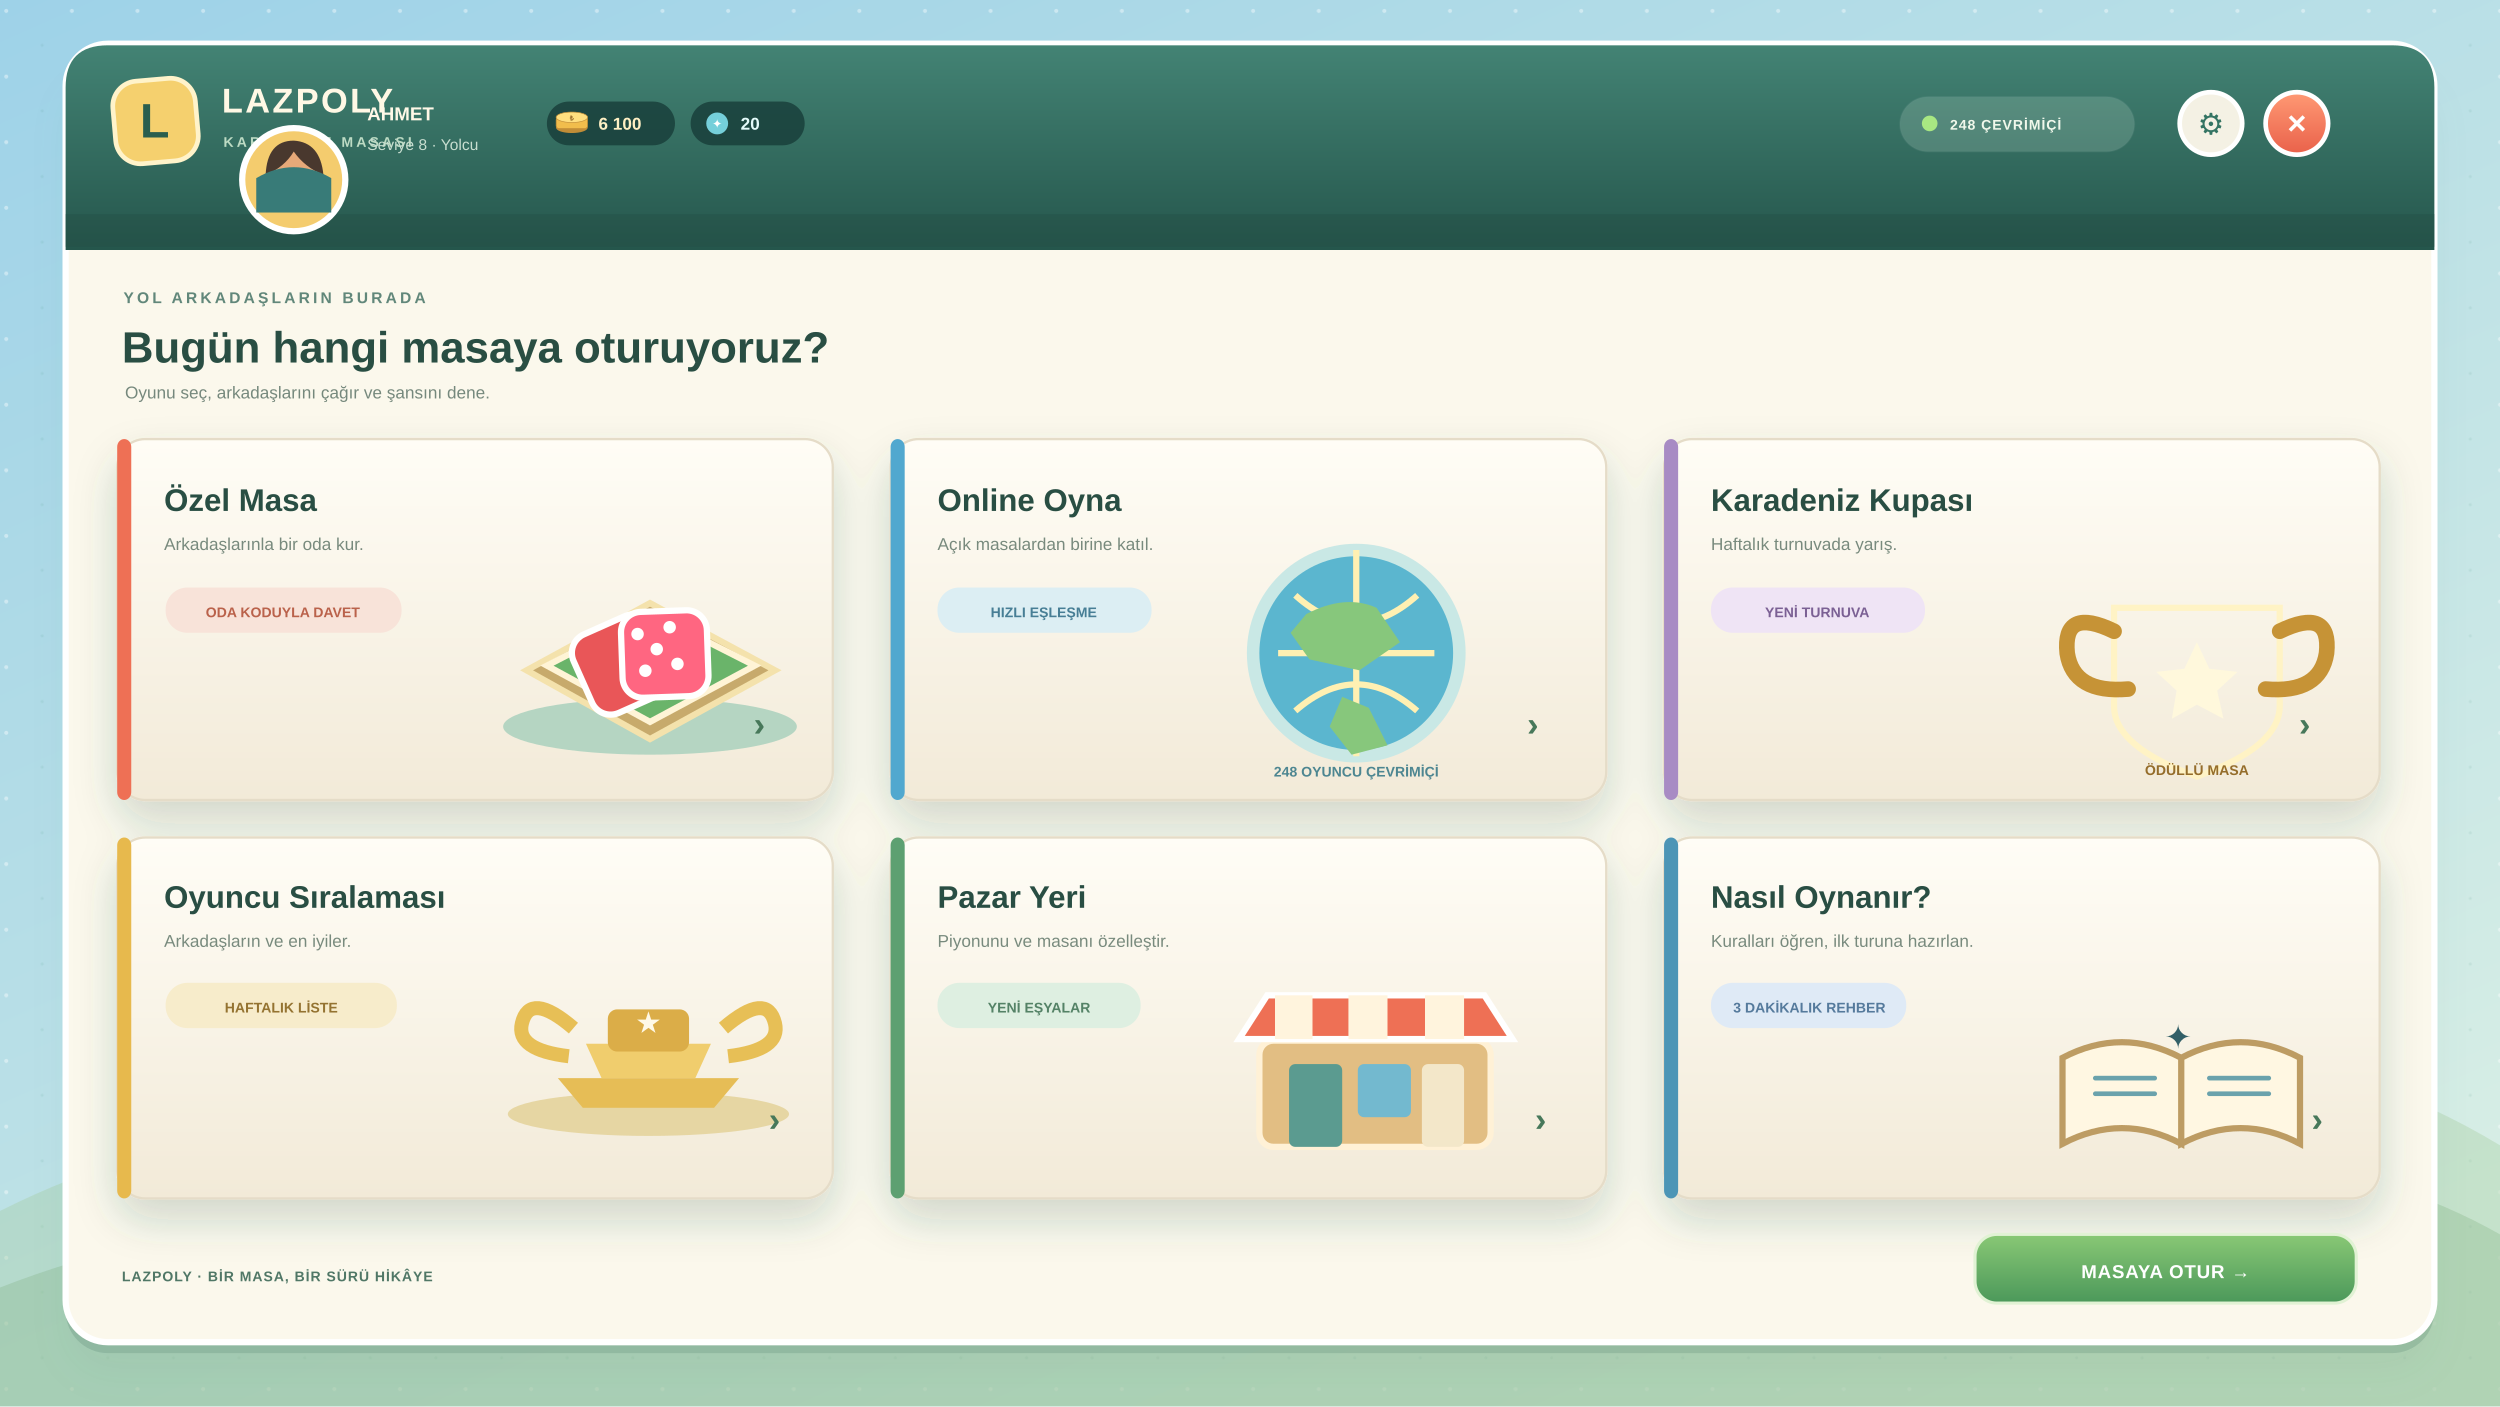
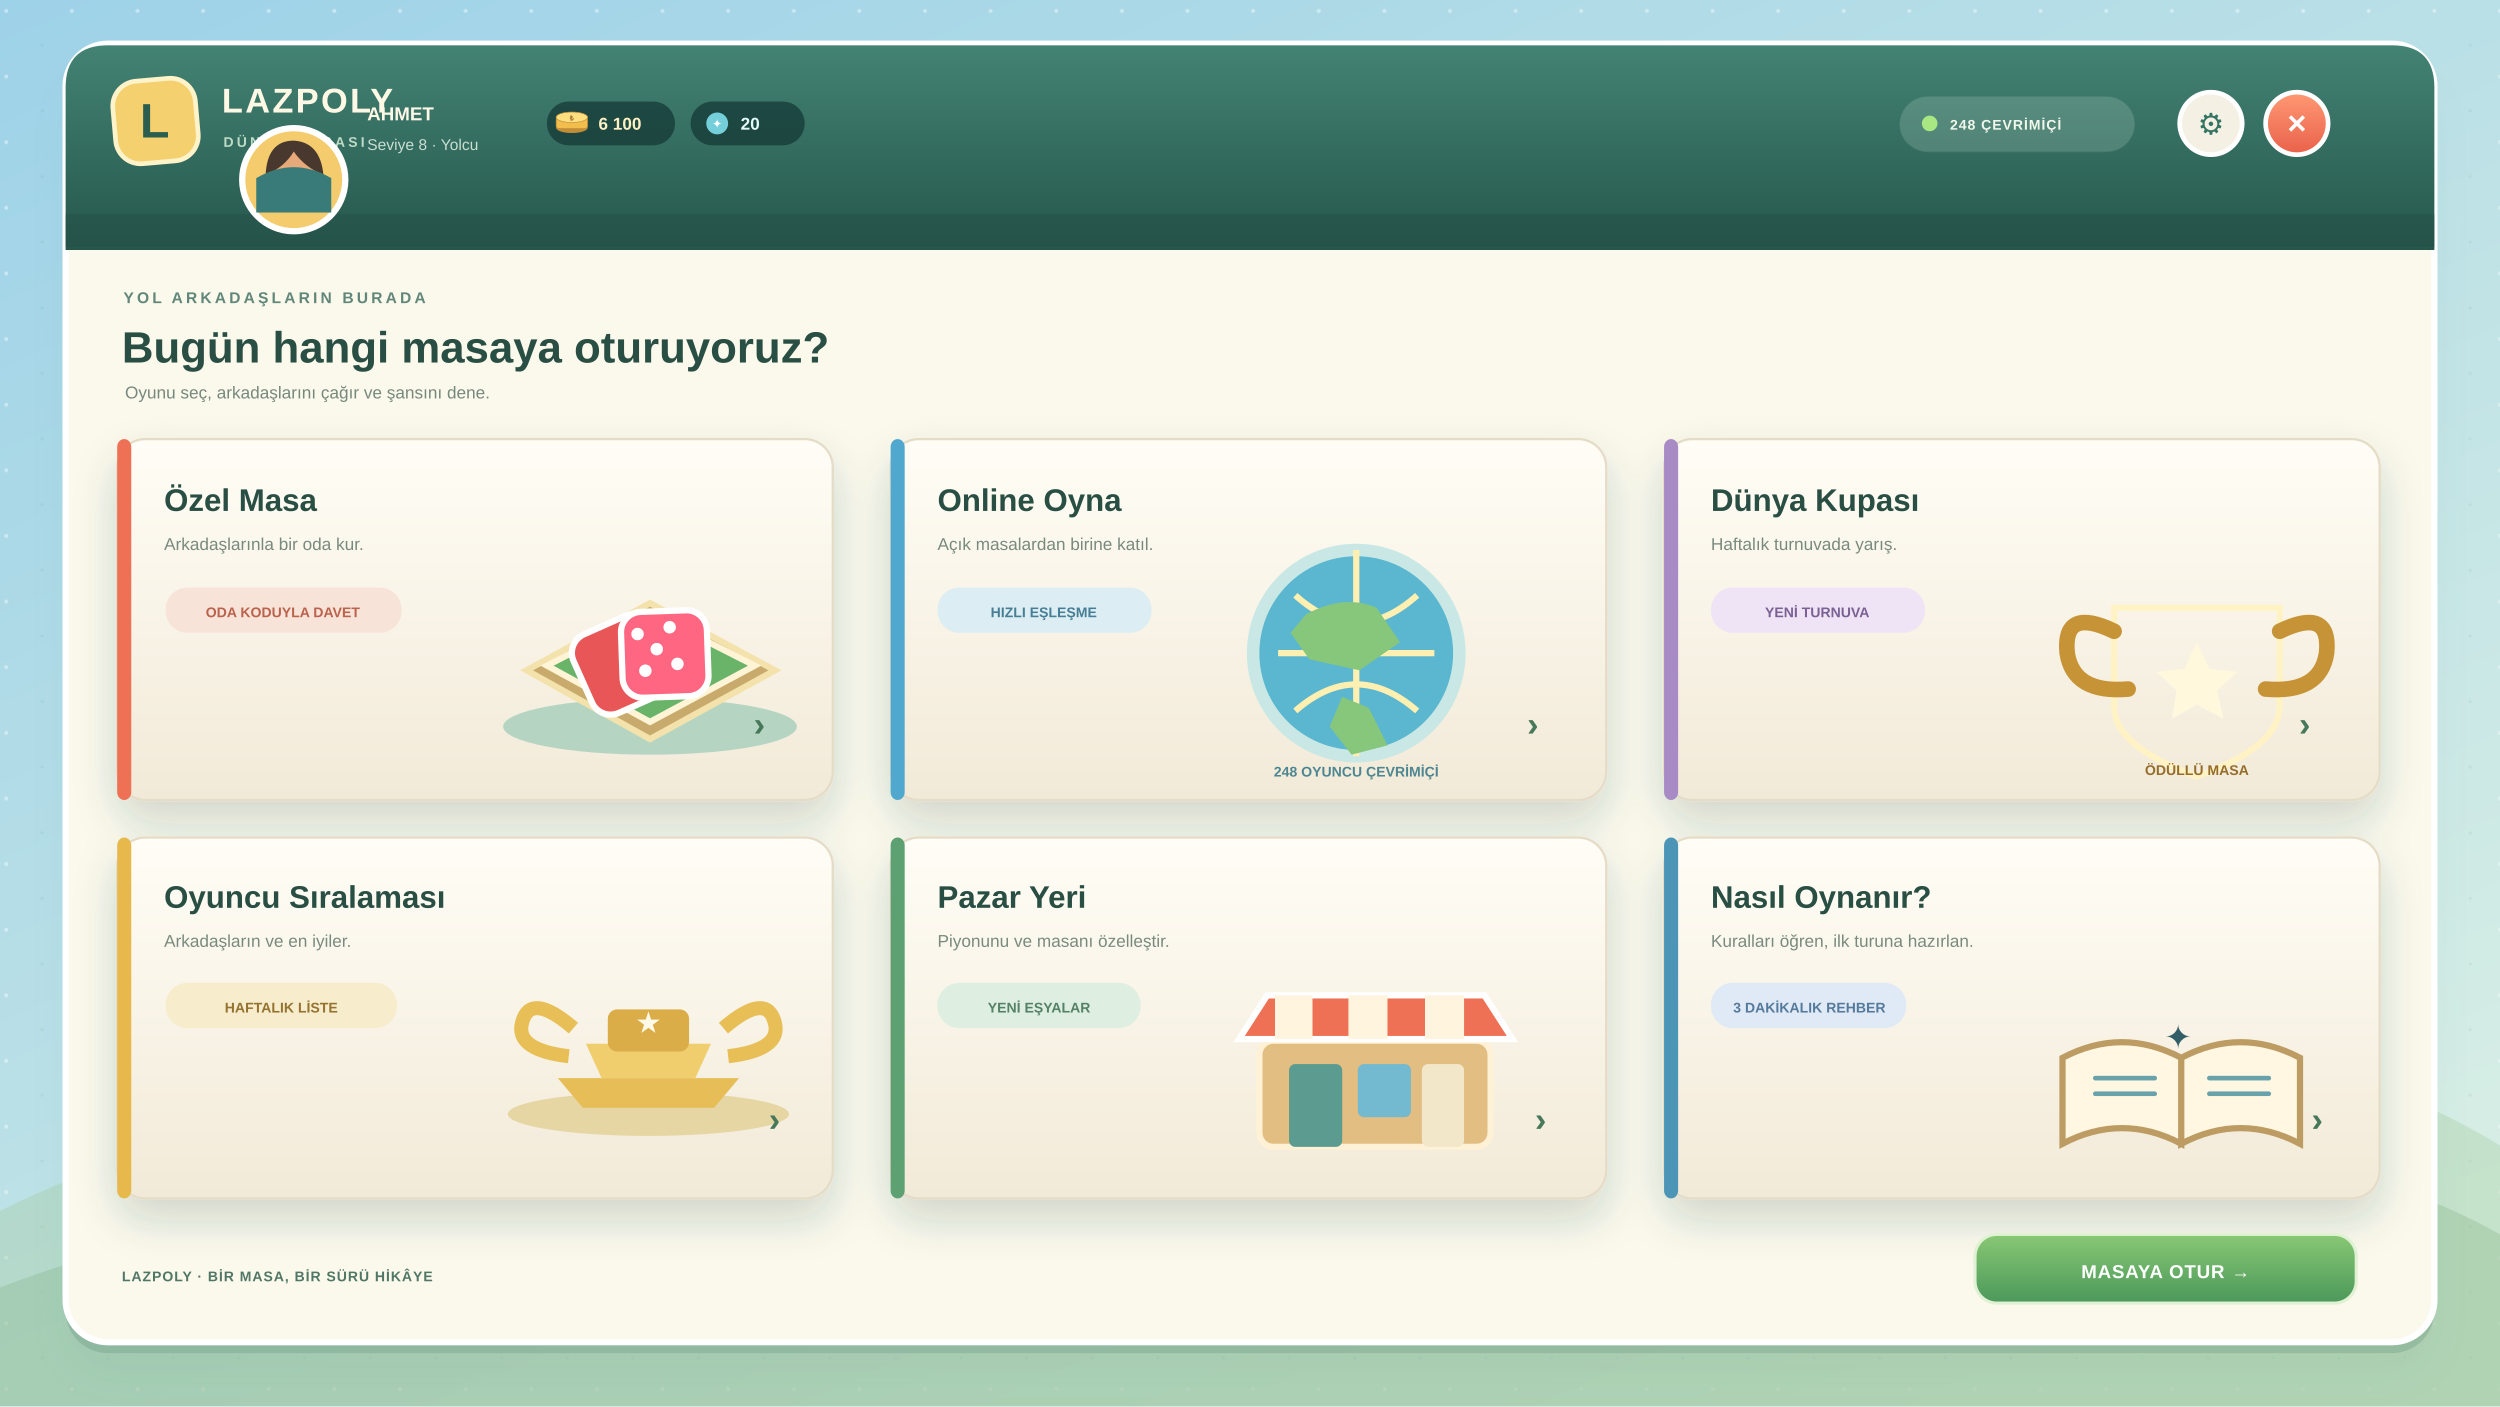
<svg xmlns="http://www.w3.org/2000/svg" width="1600" height="900" viewBox="0 0 1600 900">
  <defs>
    <linearGradient id="sky" x2=".8" y2="1">
      <stop stop-color="#9ed2e8" />
      <stop offset="1" stop-color="#d7eee5" />
    </linearGradient>
    <linearGradient id="bar" x2="0" y2="1">
      <stop stop-color="#438374" />
      <stop offset="1" stop-color="#25564c" />
    </linearGradient>
    <linearGradient id="paper" x2="0" y2="1">
      <stop stop-color="#fffdf6" />
      <stop offset="1" stop-color="#f2ead8" />
    </linearGradient>
    <linearGradient id="coral" x2="0" y2="1">
      <stop stop-color="#ff9974" />
      <stop offset="1" stop-color="#e9614a" />
    </linearGradient>
    <linearGradient id="green" x2="0" y2="1">
      <stop stop-color="#89c875" />
      <stop offset="1" stop-color="#4b985a" />
    </linearGradient>
    <filter id="shadow" x="-30%" y="-30%" width="160%" height="180%">
      <feDropShadow dx="0" dy="13" stdDeviation="13" flood-color="#315552" flood-opacity=".2" />
    </filter>
    <pattern id="dots" width="42" height="42" patternUnits="userSpaceOnUse">
      <circle cx="4" cy="7" r="1.3" fill="#fff" opacity=".4" />
      <circle cx="27" cy="29" r="1" fill="#448d7f" opacity=".1" />
    </pattern>
    <g id="dice">
      <rect x="-30" y="-24" width="55" height="55" rx="13" fill="#e95658" stroke="#fff" stroke-width="4" transform="rotate(-12)" />
      <rect x="-1" y="-29" width="55" height="55" rx="13" fill="#ff6681" stroke="#fff" stroke-width="4" transform="rotate(10)" />
      <circle cx="12" cy="-13" r="4" fill="#fff" />
      <circle cx="33" cy="-13" r="4" fill="#fff" />
      <circle cx="22" cy="-1" r="4" fill="#fff" />
      <circle cx="12" cy="11" r="4" fill="#fff" />
      <circle cx="33" cy="11" r="4" fill="#fff" />
    </g>
    <g id="coin">
      <ellipse cx="0" cy="9" rx="24" ry="8" fill="#c18d37" />
      <rect x="-24" y="-7" width="48" height="17" rx="4" fill="#f1bd4c" stroke="#c18d37" />
      <ellipse cx="0" cy="-7" rx="24" ry="8" fill="#ffdf7f" stroke="#c18d37" />
      <text x="0" y="-2" text-anchor="middle" font-family="Arial" font-size="11" font-weight="900" fill="#916425">₺</text>
    </g>
  </defs>
  <rect width="1600" height="900" fill="url(#sky)" />
  <rect width="1600" height="900" fill="url(#dots)" />
  <circle cx="1400" cy="110" r="58" fill="#fff2c9" opacity=".5" />
  <path d="M0 775q180-90 345-23t305-18q145-65 280-5t283-18q210-85 387 22v167H0Z" fill="#a4cb9b" opacity=".35" />
  <path d="M0 824q180-70 365-22t310-24q175-60 306 3t300-20q183-48 319 29v110H0Z" fill="#7eaf80" opacity=".3" />
  <rect x="42" y="33" width="1516" height="826" rx="27" fill="#3d695d" opacity=".22" transform="translate(0 7)" filter="url(#shadow)" />
  <rect x="42" y="28" width="1516" height="831" rx="27" fill="#fbf8ec" stroke="#fff" stroke-width="4" />
  <path d="M69 29h1462q27 0 27 27v104H42V56q0-27 27-27Z" fill="url(#bar)" />
  <path d="M42 137h1516v21H42Z" fill="#214b43" opacity=".35" />
  <rect x="73" y="51" width="53" height="53" rx="16" fill="#f5d06e" stroke="#fff3ca" stroke-width="3" transform="rotate(-5 99 77)" />
  <text x="99" y="88" text-anchor="middle" font-family="Arial" font-size="31" font-weight="900" fill="#2a5e4e">L</text>
  <text x="142" y="72" font-family="Arial" font-size="22" font-weight="900" letter-spacing="1.5" fill="#fff8e5">LAZPOLY</text>
-   <text x="143" y="94" font-family="Arial" font-size="9" font-weight="700" letter-spacing="2" fill="#bddbc4">KARADENİZ MASASI</text>
+   <text x="143" y="94" font-family="Arial" font-size="9" font-weight="700" letter-spacing="2" fill="#bddbc4">DÜNYA MASASI</text>
  <circle cx="188" cy="115" r="33" fill="#f4cc6e" stroke="#fff" stroke-width="4" />
  <circle cx="188" cy="112" r="17" fill="#e6a979" />
  <path d="M170 112q1-22 18-22 17 1 19 22-12-5-19-15-6 10-18 15Z" fill="#49382e" />
  <path d="M164 114q24-14 48 0v22h-48Z" fill="#387b78" />
  <text x="235" y="77" font-family="Arial" font-size="12" font-weight="900" fill="#fff8e7">AHMET</text>
  <text x="235" y="96" font-family="Arial" font-size="10" fill="#c8ded0">Seviye 8 · Yolcu</text>
  <rect x="350" y="65" width="82" height="28" rx="14" fill="#173c38" opacity=".8" />
  <use href="#coin" transform="translate(366 78) scale(.42)" />
  <text x="383" y="83" font-family="Arial" font-size="11" font-weight="900" fill="#fff0c4">6 100</text>
  <rect x="442" y="65" width="73" height="28" rx="14" fill="#173c38" opacity=".8" />
  <circle cx="459" cy="79" r="7" fill="#75cfda" />
  <text x="459" y="82" text-anchor="middle" font-family="Arial" font-size="8" font-weight="900" fill="#fff">✦</text>
  <text x="474" y="83" font-family="Arial" font-size="11" font-weight="900" fill="#e3fafa">20</text>
  <rect x="1216" y="62" width="150" height="35" rx="18" fill="#d7eee0" opacity=".18" stroke="#fff" stroke-opacity=".3" />
  <circle cx="1235" cy="79" r="5" fill="#a8e782" />
  <text x="1248" y="83" font-family="Arial" font-size="9" font-weight="800" letter-spacing=".6" fill="#f0f8eb">248 ÇEVRİMİÇİ</text>
  <circle cx="1415" cy="79" r="20" fill="#f4f1e4" stroke="#fff" stroke-width="3" />
  <text x="1415" y="86" text-anchor="middle" font-family="Arial" font-size="19" fill="#347463">⚙</text>
  <circle cx="1470" cy="79" r="20" fill="url(#coral)" stroke="#fff" stroke-width="3" />
  <text x="1470" y="86" text-anchor="middle" font-family="Arial" font-size="21" font-weight="900" fill="#fff">×</text>
  <text x="79" y="194" font-family="Arial" font-size="10" font-weight="900" letter-spacing="2" fill="#61877a">YOL ARKADAŞLARIN BURADA</text>
  <text x="78" y="232" font-family="Arial" font-size="28" font-weight="900" fill="#294e43">Bugün hangi masaya oturuyoruz?</text>
  <text x="80" y="255" font-family="Arial" font-size="11" fill="#75887c">Oyunu seç, arkadaşlarını çağır ve şansını dene.</text>
  <g filter="url(#shadow)">
    <rect x="75" y="281" width="458" height="231" rx="18" fill="url(#paper)" stroke="#e5dcc8" stroke-width="1.5" />
    <rect x="570" y="281" width="458" height="231" rx="18" fill="url(#paper)" stroke="#e5dcc8" stroke-width="1.5" />
    <rect x="1065" y="281" width="458" height="231" rx="18" fill="url(#paper)" stroke="#e5dcc8" stroke-width="1.5" />
    <rect x="75" y="536" width="458" height="231" rx="18" fill="url(#paper)" stroke="#e5dcc8" stroke-width="1.5" />
    <rect x="570" y="536" width="458" height="231" rx="18" fill="url(#paper)" stroke="#e5dcc8" stroke-width="1.5" />
    <rect x="1065" y="536" width="458" height="231" rx="18" fill="url(#paper)" stroke="#e5dcc8" stroke-width="1.5" />
  </g>
  <g>
    <rect x="75" y="281" width="9" height="231" rx="5" fill="#ee7055" />
    <rect x="570" y="281" width="9" height="231" rx="5" fill="#51a8cf" />
    <rect x="1065" y="281" width="9" height="231" rx="5" fill="#a88bc4" />
    <rect x="75" y="536" width="9" height="231" rx="5" fill="#e7b94d" />
    <rect x="570" y="536" width="9" height="231" rx="5" fill="#5da071" />
    <rect x="1065" y="536" width="9" height="231" rx="5" fill="#4c95b6" />
  </g>
  <text x="105" y="327" font-family="Arial" font-size="20" font-weight="900" fill="#294e43">Özel Masa</text>
  <text x="105" y="352" font-family="Arial" font-size="11" fill="#788a7d">Arkadaşlarınla bir oda kur.</text>
  <rect x="106" y="376" width="151" height="29" rx="14" fill="#f8e3d9" />
  <text x="181" y="395" text-anchor="middle" font-family="Arial" font-size="9" font-weight="900" fill="#ba624b">ODA KODUYLA DAVET</text>
  <ellipse cx="416" cy="465" rx="94" ry="18" fill="#b5d5c2" />
  <path d="M337 429l79-43 80 43-80 44Z" fill="#c7aa6c" stroke="#f4e2ac" stroke-width="4" />
  <path d="M350 426l66-34 67 34-67 36Z" fill="#6ab46a" stroke="#fff4d6" stroke-width="4" />
  <g transform="translate(399 421) rotate(-12)">
    <use href="#dice" />
  </g>
  <text x="486" y="471" text-anchor="middle" font-family="Arial" font-size="22" font-weight="900" fill="#47785a">›</text>
  <text x="600" y="327" font-family="Arial" font-size="20" font-weight="900" fill="#294e43">Online Oyna</text>
  <text x="600" y="352" font-family="Arial" font-size="11" fill="#788a7d">Açık masalardan birine katıl.</text>
  <rect x="600" y="376" width="137" height="29" rx="14" fill="#dceef3" />
  <text x="668" y="395" text-anchor="middle" font-family="Arial" font-size="9" font-weight="900" fill="#477e95">HIZLI EŞLEŞME</text>
  <circle cx="868" cy="418" r="66" fill="#5bb6cf" stroke="#c9e8e5" stroke-width="8" />
  <path d="M818 418h100M868 352v132M829 381q39 35 78 0M829 455q39-34 78 0" fill="none" stroke="#fff0b2" stroke-width="4" />
  <path d="M836 393q25-13 45-4l15 22-26 18-32-7-12-17ZM859 446l17 7 12 24-23 6-14-18Z" fill="#87c77c" />
  <text x="868" y="497" text-anchor="middle" font-family="Arial" font-size="9" font-weight="800" fill="#4d8691">248 OYUNCU ÇEVRİMİÇİ</text>
  <text x="981" y="471" text-anchor="middle" font-family="Arial" font-size="22" font-weight="900" fill="#47785a">›</text>
-   <text x="1095" y="327" font-family="Arial" font-size="20" font-weight="900" fill="#294e43">Karadeniz Kupası</text>
+   <text x="1095" y="327" font-family="Arial" font-size="20" font-weight="900" fill="#294e43">Dünya Kupası</text>
  <text x="1095" y="352" font-family="Arial" font-size="11" fill="#788a7d">Haftalık turnuvada yarış.</text>
  <rect x="1095" y="376" width="137" height="29" rx="14" fill="#efe4f5" />
  <text x="1163" y="395" text-anchor="middle" font-family="Arial" font-size="9" font-weight="900" fill="#7b6094">YENİ TURNUVA</text>
  <path d="M1353 389h106v63q0 26-53 45-53-19-53-45Z" fill="url(#gold)" stroke="#fff3c5" stroke-width="4" />
  <path d="M1353 404q-33-16-30 14 4 26 39 23M1459 404q33-16 30 14-4 26-39 23" fill="none" stroke="#c69336" stroke-width="10" stroke-linecap="round" />
  <path d="M1406 411l8 17 18 2-13 12 4 18-17-9-16 9 3-18-13-12 18-2Z" fill="#fff8dc" />
  <text x="1406" y="496" text-anchor="middle" font-family="Arial" font-size="9" font-weight="800" fill="#956d2b">ÖDÜLLÜ MASA</text>
  <text x="1475" y="471" text-anchor="middle" font-family="Arial" font-size="22" font-weight="900" fill="#47785a">›</text>
  <text x="105" y="581" font-family="Arial" font-size="20" font-weight="900" fill="#294e43">Oyuncu Sıralaması</text>
  <text x="105" y="606" font-family="Arial" font-size="11" fill="#788a7d">Arkadaşların ve en iyiler.</text>
  <rect x="106" y="629" width="148" height="29" rx="14" fill="#f7eccb" />
  <text x="180" y="648" text-anchor="middle" font-family="Arial" font-size="9" font-weight="900" fill="#947331">HAFTALIK LİSTE</text>
  <ellipse cx="415" cy="713" rx="90" ry="14" fill="#e6d6a3" />
  <path d="M357 690h116l-16 19h-84Z" fill="#e6bd56" />
  <path d="M375 668h80l-10 22h-60Z" fill="#f0cd6d" />
  <rect x="389" y="646" width="52" height="27" rx="6" fill="#dbad48" />
  <path d="M367 658q-28-24-33-3-4 17 30 21M463 658q28-24 33-3 4 17-30 21" fill="none" stroke="#e7bf56" stroke-width="9" />
  <text x="415" y="661" text-anchor="middle" font-family="Arial" font-size="19" fill="#fff9e7">★</text>
  <text x="492" y="724" font-family="Arial" font-size="22" font-weight="900" fill="#47785a">›</text>
  <text x="600" y="581" font-family="Arial" font-size="20" font-weight="900" fill="#294e43">Pazar Yeri</text>
  <text x="600" y="606" font-family="Arial" font-size="11" fill="#788a7d">Piyonunu ve masanı özelleştir.</text>
  <rect x="600" y="629" width="130" height="29" rx="14" fill="#deefe1" />
  <text x="665" y="648" text-anchor="middle" font-family="Arial" font-size="9" font-weight="900" fill="#548266">YENİ EŞYALAR</text>
  <rect x="806" y="666" width="148" height="68" rx="9" fill="#e2be83" stroke="#fff1d6" stroke-width="4" />
  <rect x="825" y="681" width="34" height="53" rx="4" fill="#5b9b90" />
  <rect x="869" y="681" width="34" height="34" rx="4" fill="#73b9cf" />
  <rect x="910" y="681" width="27" height="53" rx="4" fill="#f3e7c9" />
  <path d="M793 665l18-28h139l18 28Z" fill="#ee7055" stroke="#fff" stroke-width="4" />
  <path d="M816 637v28h24v-28M863 637v28h25v-28M912 637v28h25v-28" fill="#fff4dd" />
  <text x="986" y="724" text-anchor="middle" font-family="Arial" font-size="22" font-weight="900" fill="#47785a">›</text>
  <text x="1095" y="581" font-family="Arial" font-size="20" font-weight="900" fill="#294e43">Nasıl Oynanır?</text>
  <text x="1095" y="606" font-family="Arial" font-size="11" fill="#788a7d">Kuralları öğren, ilk turuna hazırlan.</text>
  <rect x="1095" y="629" width="125" height="29" rx="14" fill="#dfeaf6" />
  <text x="1158" y="648" text-anchor="middle" font-family="Arial" font-size="9" font-weight="900" fill="#557a9c">3 DAKİKALIK REHBER</text>
  <path d="M1320 677q38-20 76 0v55q-38-20-76 0ZM1396 677q38-20 76 0v55q-38-20-76 0Z" fill="#fff7e2" stroke="#bd9c63" stroke-width="4" />
  <path d="M1396 677v55" stroke="#bd9c63" stroke-width="3" />
  <path d="M1341 690h38m-38 10h38m35-10h38m-38 10h38" stroke="#6aa2ac" stroke-width="3" stroke-linecap="round" />
  <text x="1394" y="671" text-anchor="middle" font-family="Arial" font-size="21" font-weight="900" fill="#325f67">✦</text>
  <text x="1483" y="724" text-anchor="middle" font-family="Arial" font-size="22" font-weight="900" fill="#47785a">›</text>
  <text x="78" y="820" font-family="Arial" font-size="9" font-weight="800" letter-spacing=".6" fill="#507766">LAZPOLY · BİR MASA, BİR SÜRÜ HİKÂYE</text>
  <rect x="1264" y="790" width="244" height="44" rx="14" fill="url(#green)" stroke="#e1f2d4" stroke-width="2" />
  <text x="1386" y="818" text-anchor="middle" font-family="Arial" font-size="12" font-weight="900" letter-spacing=".5" fill="#fff">MASAYA OTUR  →</text>
</svg>
